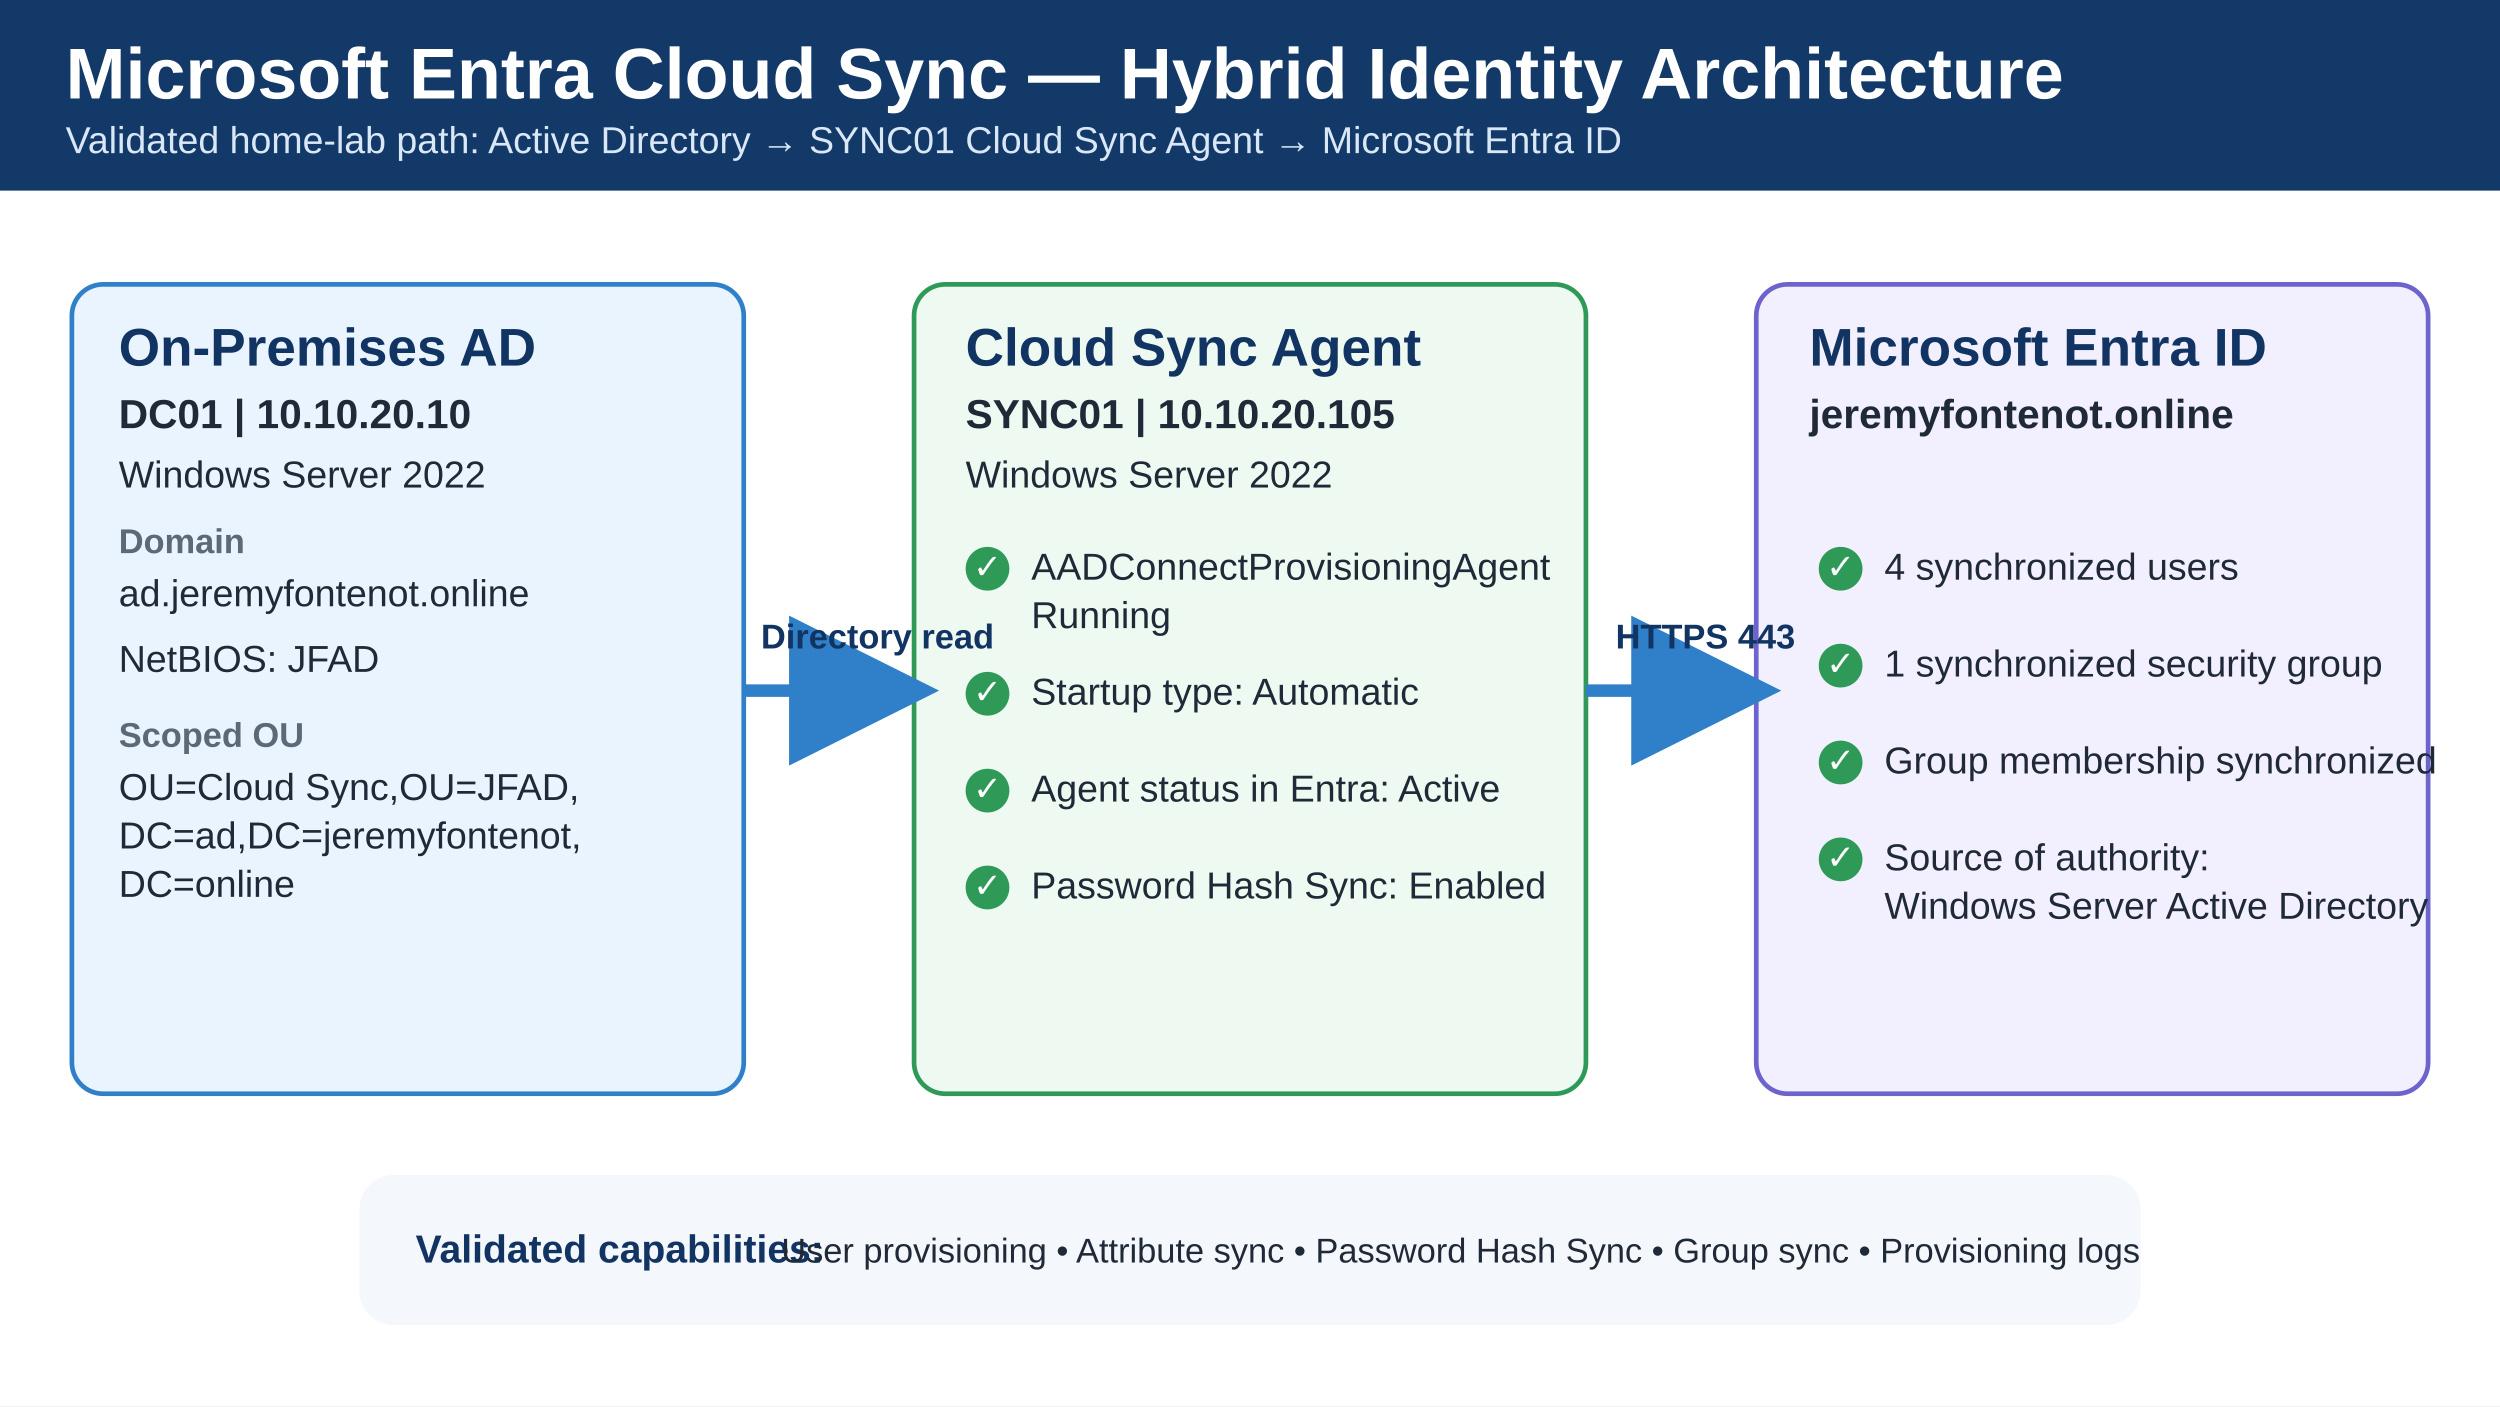
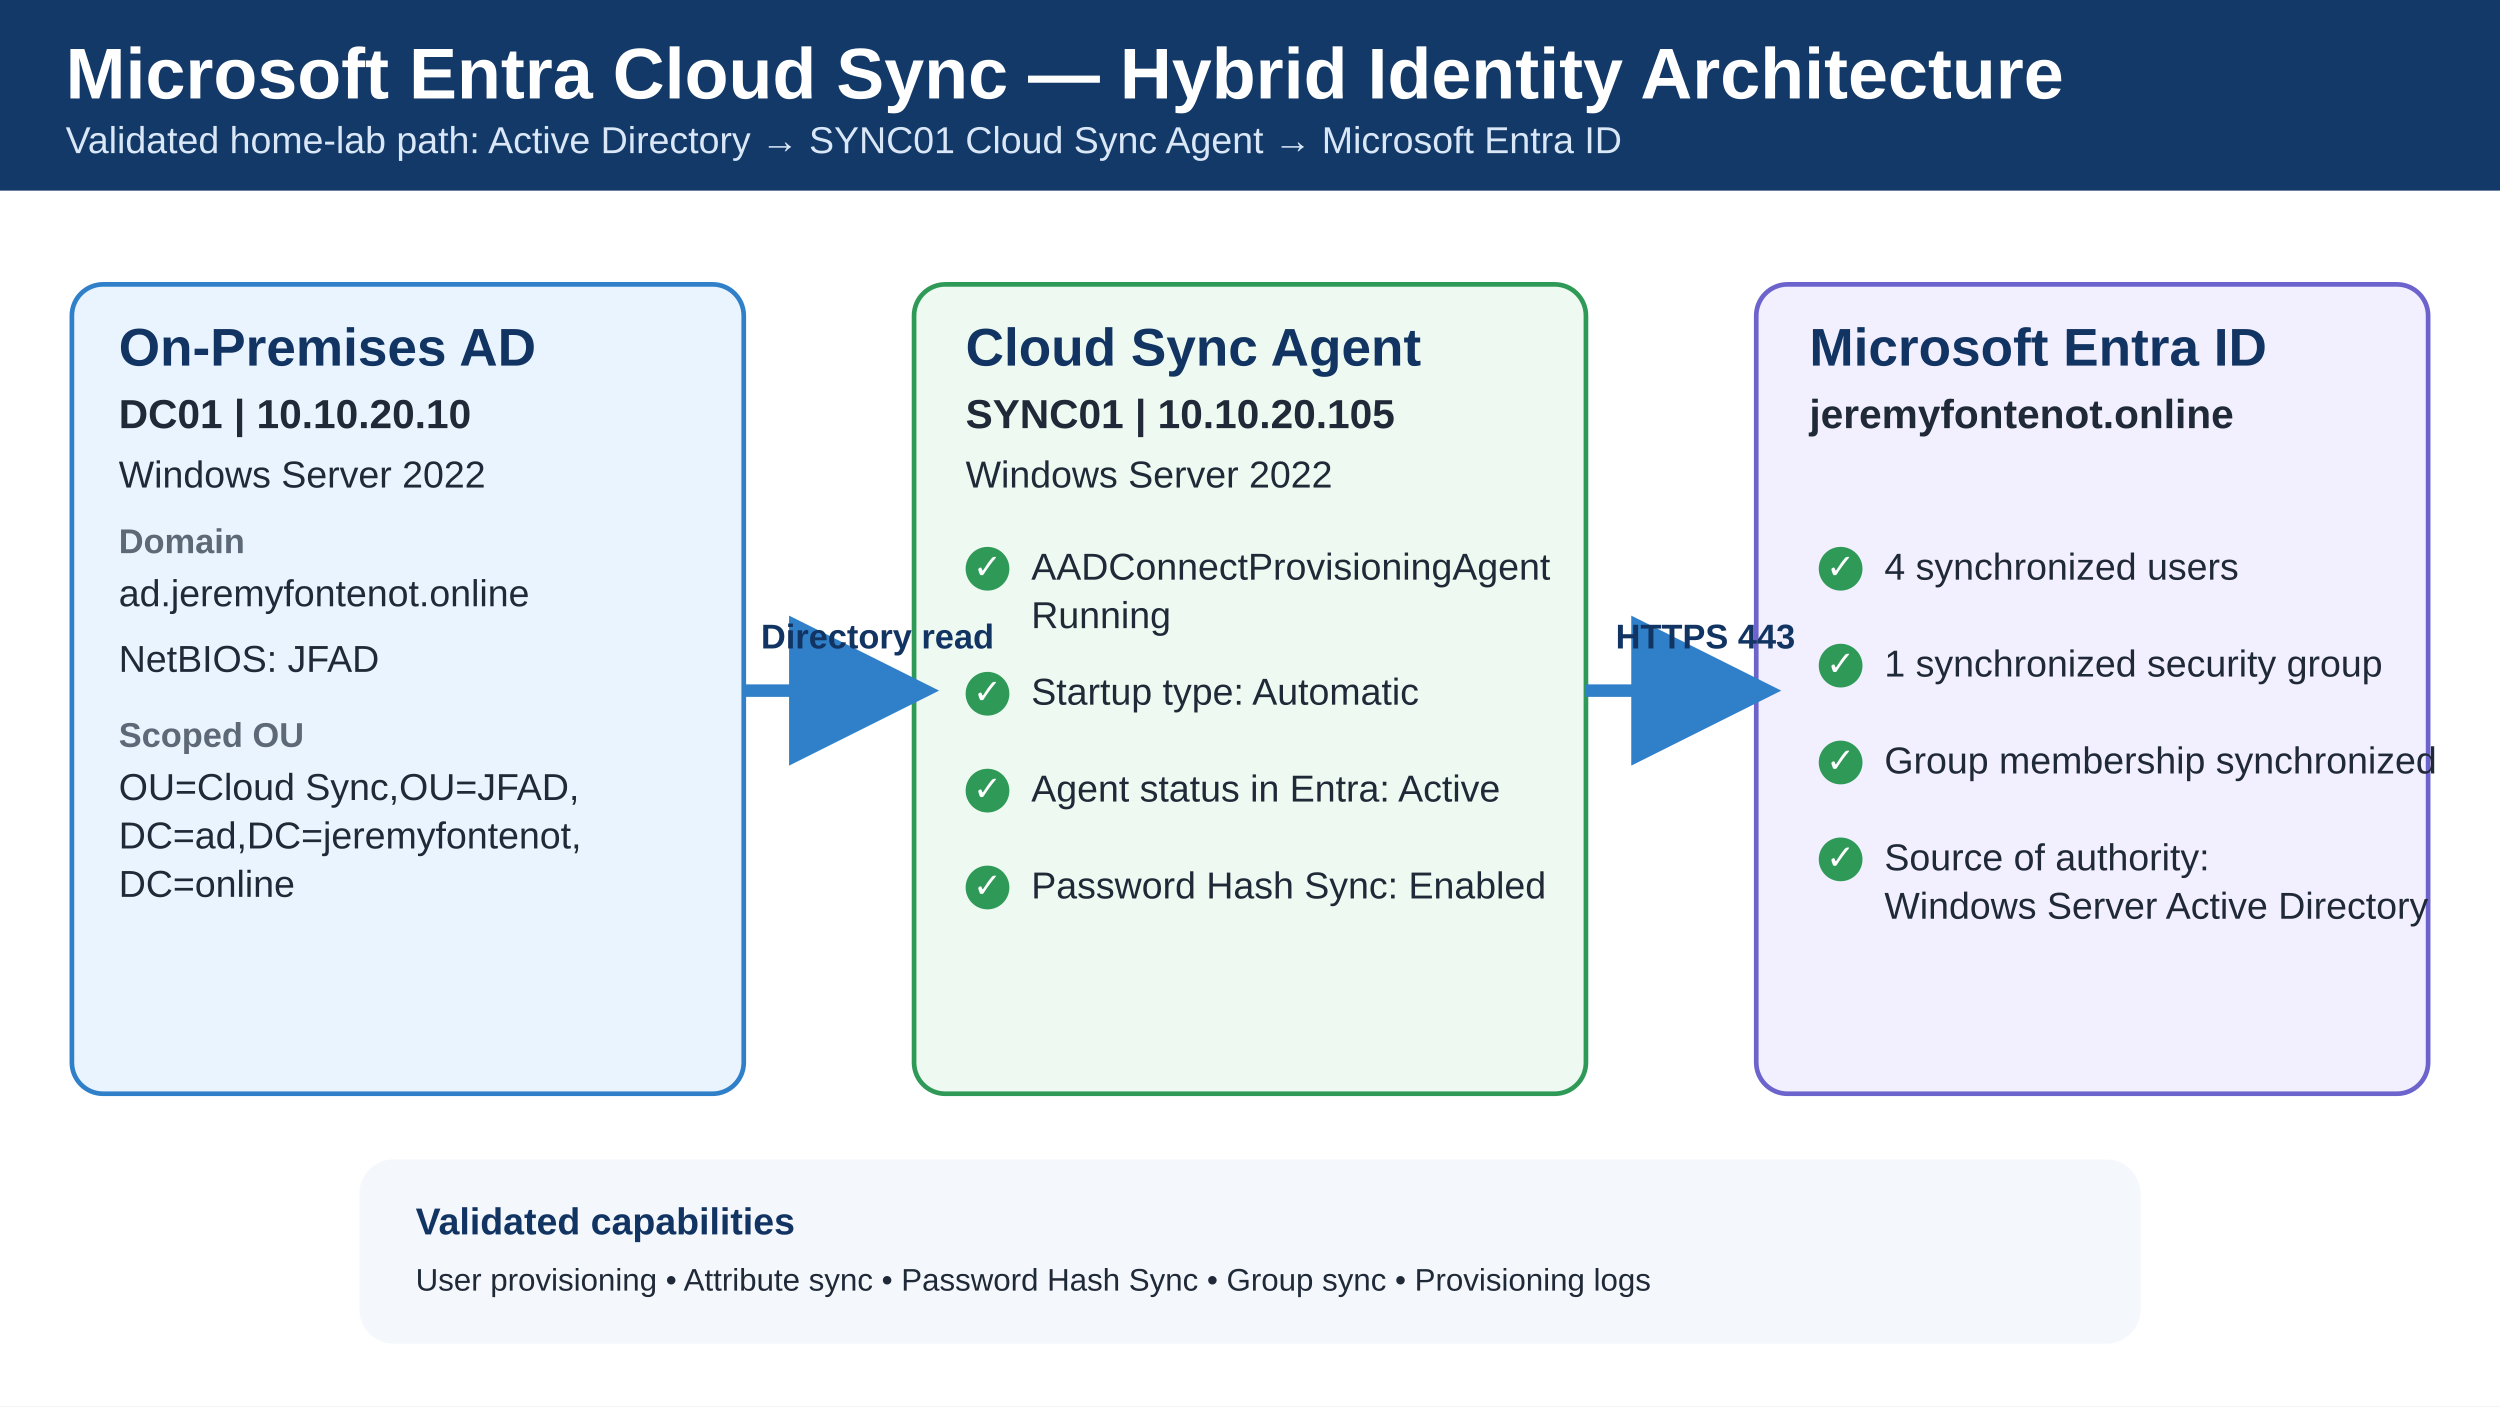
<svg xmlns="http://www.w3.org/2000/svg" width="1600" height="900" viewBox="0 0 1600 900" role="img" aria-labelledby="title desc">
  <defs>
    <marker id="arrowBlue" markerWidth="12" markerHeight="12" refX="10" refY="6" orient="auto" markerUnits="strokeWidth">
      <path d="M0,0 L12,6 L0,12 z" fill="#2f80c9" />
    </marker>
    <marker id="arrowNavy" markerWidth="12" markerHeight="12" refX="10" refY="6" orient="auto" markerUnits="strokeWidth">
      <path d="M0,0 L12,6 L0,12 z" fill="#2f80c9" />
    </marker>
    <style>
      .title { font: 700 46px 'Segoe UI', Arial, sans-serif; fill: #ffffff; }
      .subtitle { font: 400 24px 'Segoe UI', Arial, sans-serif; fill: #d9e7f7; }
      .box-title { font: 700 34px 'Segoe UI', Arial, sans-serif; fill: #123463; }
      .box-strong { font: 700 26px 'Segoe UI', Arial, sans-serif; fill: #1f2937; }
      .body { font: 400 24px 'Segoe UI', Arial, sans-serif; fill: #1f2937; }
      .label { font: 700 22px 'Segoe UI', Arial, sans-serif; fill: #5d6977; }
      .arrow-label { font: 700 22px 'Segoe UI', Arial, sans-serif; fill: #123463; }
-       .footer-head { font: 700 25px 'Segoe UI', Arial, sans-serif; fill: #123463; }
-       .footer-body { font: 400 22px 'Segoe UI', Arial, sans-serif; fill: #1f2937; }
+       .footer-head { font: 700 24px 'Segoe UI', Arial, sans-serif; fill: #123463; }
+       .footer-body { font: 400 20px 'Segoe UI', Arial, sans-serif; fill: #1f2937; }
      .check { font: 700 22px 'Segoe UI', Arial, sans-serif; fill: #ffffff; text-anchor: middle; dominant-baseline: middle; }
    </style>
  </defs>
  <rect width="1600" height="900" fill="#ffffff" />
  <rect x="0" y="0" width="1600" height="122" fill="#133968" />
  <text x="42" y="63" class="title">Microsoft Entra Cloud Sync — Hybrid Identity Architecture</text>
  <text x="42" y="98" class="subtitle">Validated home-lab path: Active Directory → SYNC01 Cloud Sync Agent → Microsoft Entra ID</text>
  <rect x="46" y="182" width="430" height="518" rx="20" fill="#eaf4ff" stroke="#2f80c9" stroke-width="3" />
  <text x="76" y="234" class="box-title">On-Premises AD</text>
  <text x="76" y="274" class="box-strong">DC01  |  10.10.20.10</text>
  <text x="76" y="312" class="body">Windows Server 2022</text>
  <text x="76" y="354" class="label">Domain</text>
  <text x="76" y="388" class="body">ad.jeremyfontenot.online</text>
  <text x="76" y="430" class="body">NetBIOS: JFAD</text>
  <text x="76" y="478" class="label">Scoped OU</text>
  <text x="76" y="512" class="body">
    <tspan x="76" dy="0">OU=Cloud Sync,OU=JFAD,</tspan>
    <tspan x="76" dy="31">DC=ad,DC=jeremyfontenot,</tspan>
    <tspan x="76" dy="31">DC=online</tspan>
  </text>
  <rect x="585" y="182" width="430" height="518" rx="20" fill="#eefaf1" stroke="#2f9a57" stroke-width="3" />
  <text x="618" y="234" class="box-title">Cloud Sync Agent</text>
  <text x="618" y="274" class="box-strong">SYNC01  |  10.10.20.105</text>
  <text x="618" y="312" class="body">Windows Server 2022</text>
  <circle cx="632" cy="364" r="14" fill="#2f9a57" />
  <text x="632" y="364" class="check">✓</text>
  <text x="660" y="371" class="body">AADConnectProvisioningAgent</text>
  <text x="660" y="402" class="body">Running</text>
  <circle cx="632" cy="444" r="14" fill="#2f9a57" />
  <text x="632" y="444" class="check">✓</text>
  <text x="660" y="451" class="body">Startup type: Automatic</text>
  <circle cx="632" cy="506" r="14" fill="#2f9a57" />
  <text x="632" y="506" class="check">✓</text>
  <text x="660" y="513" class="body">Agent status in Entra: Active</text>
  <circle cx="632" cy="568" r="14" fill="#2f9a57" />
  <text x="632" y="568" class="check">✓</text>
  <text x="660" y="575" class="body">Password Hash Sync: Enabled</text>
  <rect x="1124" y="182" width="430" height="518" rx="20" fill="#f2f0ff" stroke="#6d63cc" stroke-width="3" />
  <text x="1158" y="234" class="box-title">Microsoft Entra ID</text>
  <text x="1158" y="274" class="box-strong">jeremyfontenot.online</text>
  <circle cx="1178" cy="364" r="14" fill="#2f9a57" />
  <text x="1178" y="364" class="check">✓</text>
  <text x="1206" y="371" class="body">4 synchronized users</text>
  <circle cx="1178" cy="426" r="14" fill="#2f9a57" />
  <text x="1178" y="426" class="check">✓</text>
  <text x="1206" y="433" class="body">1 synchronized security group</text>
  <circle cx="1178" cy="488" r="14" fill="#2f9a57" />
  <text x="1178" y="488" class="check">✓</text>
  <text x="1206" y="495" class="body">Group membership synchronized</text>
  <circle cx="1178" cy="550" r="14" fill="#2f9a57" />
  <text x="1178" y="550" class="check">✓</text>
  <text x="1206" y="557" class="body">Source of authority:</text>
  <text x="1206" y="588" class="body">Windows Server Active Directory</text>
  <line x1="476" y1="442" x2="585" y2="442" stroke="#2f80c9" stroke-width="8" marker-end="url(#arrowBlue)" />
  <text x="487" y="415" class="arrow-label">Directory read</text>
  <line x1="1015" y1="442" x2="1124" y2="442" stroke="#2f80c9" stroke-width="8" marker-end="url(#arrowNavy)" />
  <text x="1034" y="415" class="arrow-label">HTTPS 443</text>
-   <rect x="230" y="752" width="1140" height="96" rx="22" fill="#f4f7fb" />
-   <text x="266" y="808" class="footer-head">Validated capabilities:</text>
-   <text x="500" y="808" class="footer-body">User provisioning  •  Attribute sync  •  Password Hash Sync  •  Group sync  •  Provisioning logs</text>
+   <rect x="230" y="742" width="1140" height="118" rx="22" fill="#f4f7fb" />
+   <text x="266" y="790" class="footer-head">Validated capabilities</text>
+   <text x="266" y="826" class="footer-body">User provisioning  •  Attribute sync  •  Password Hash Sync  •  Group sync  •  Provisioning logs</text>
</svg>
